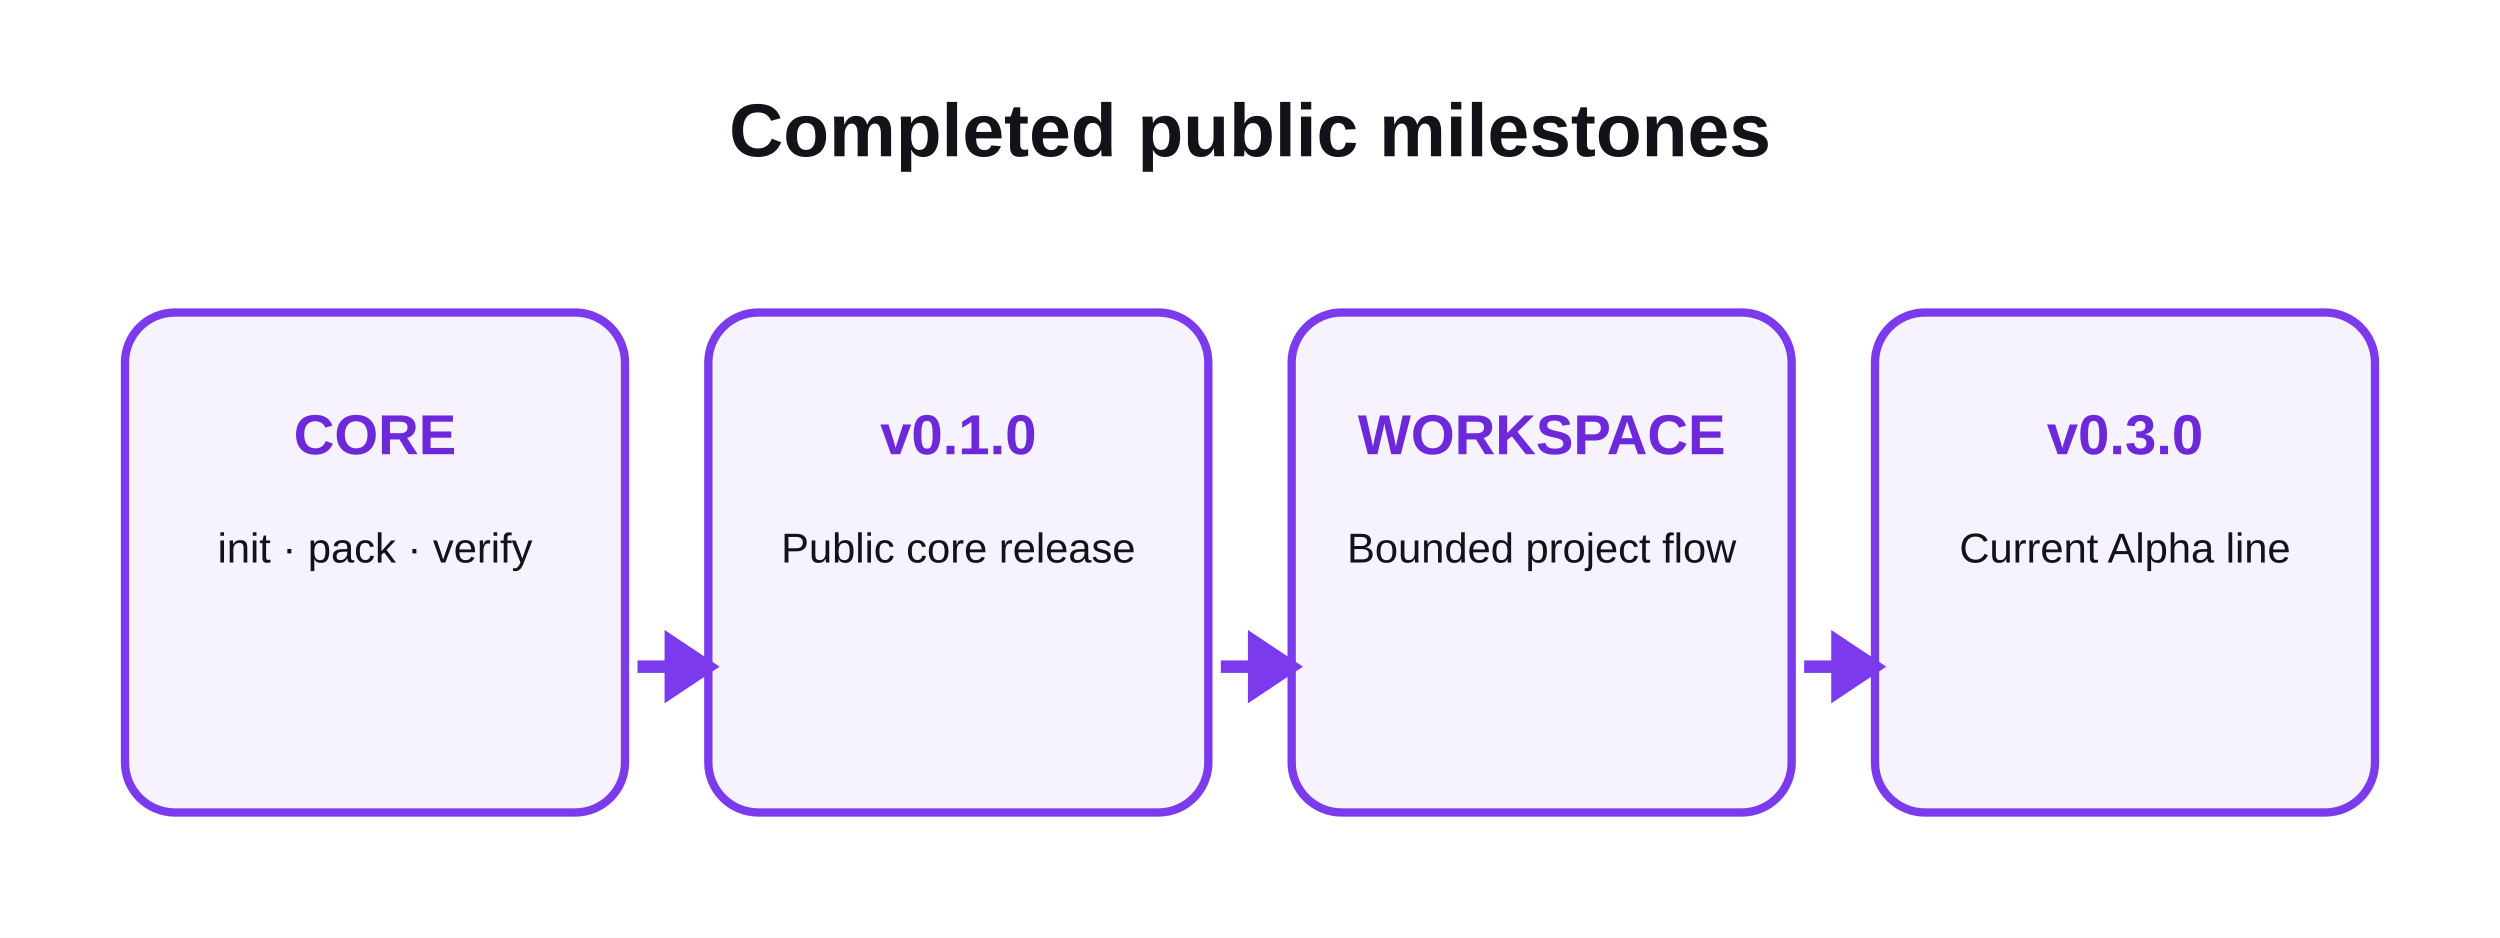
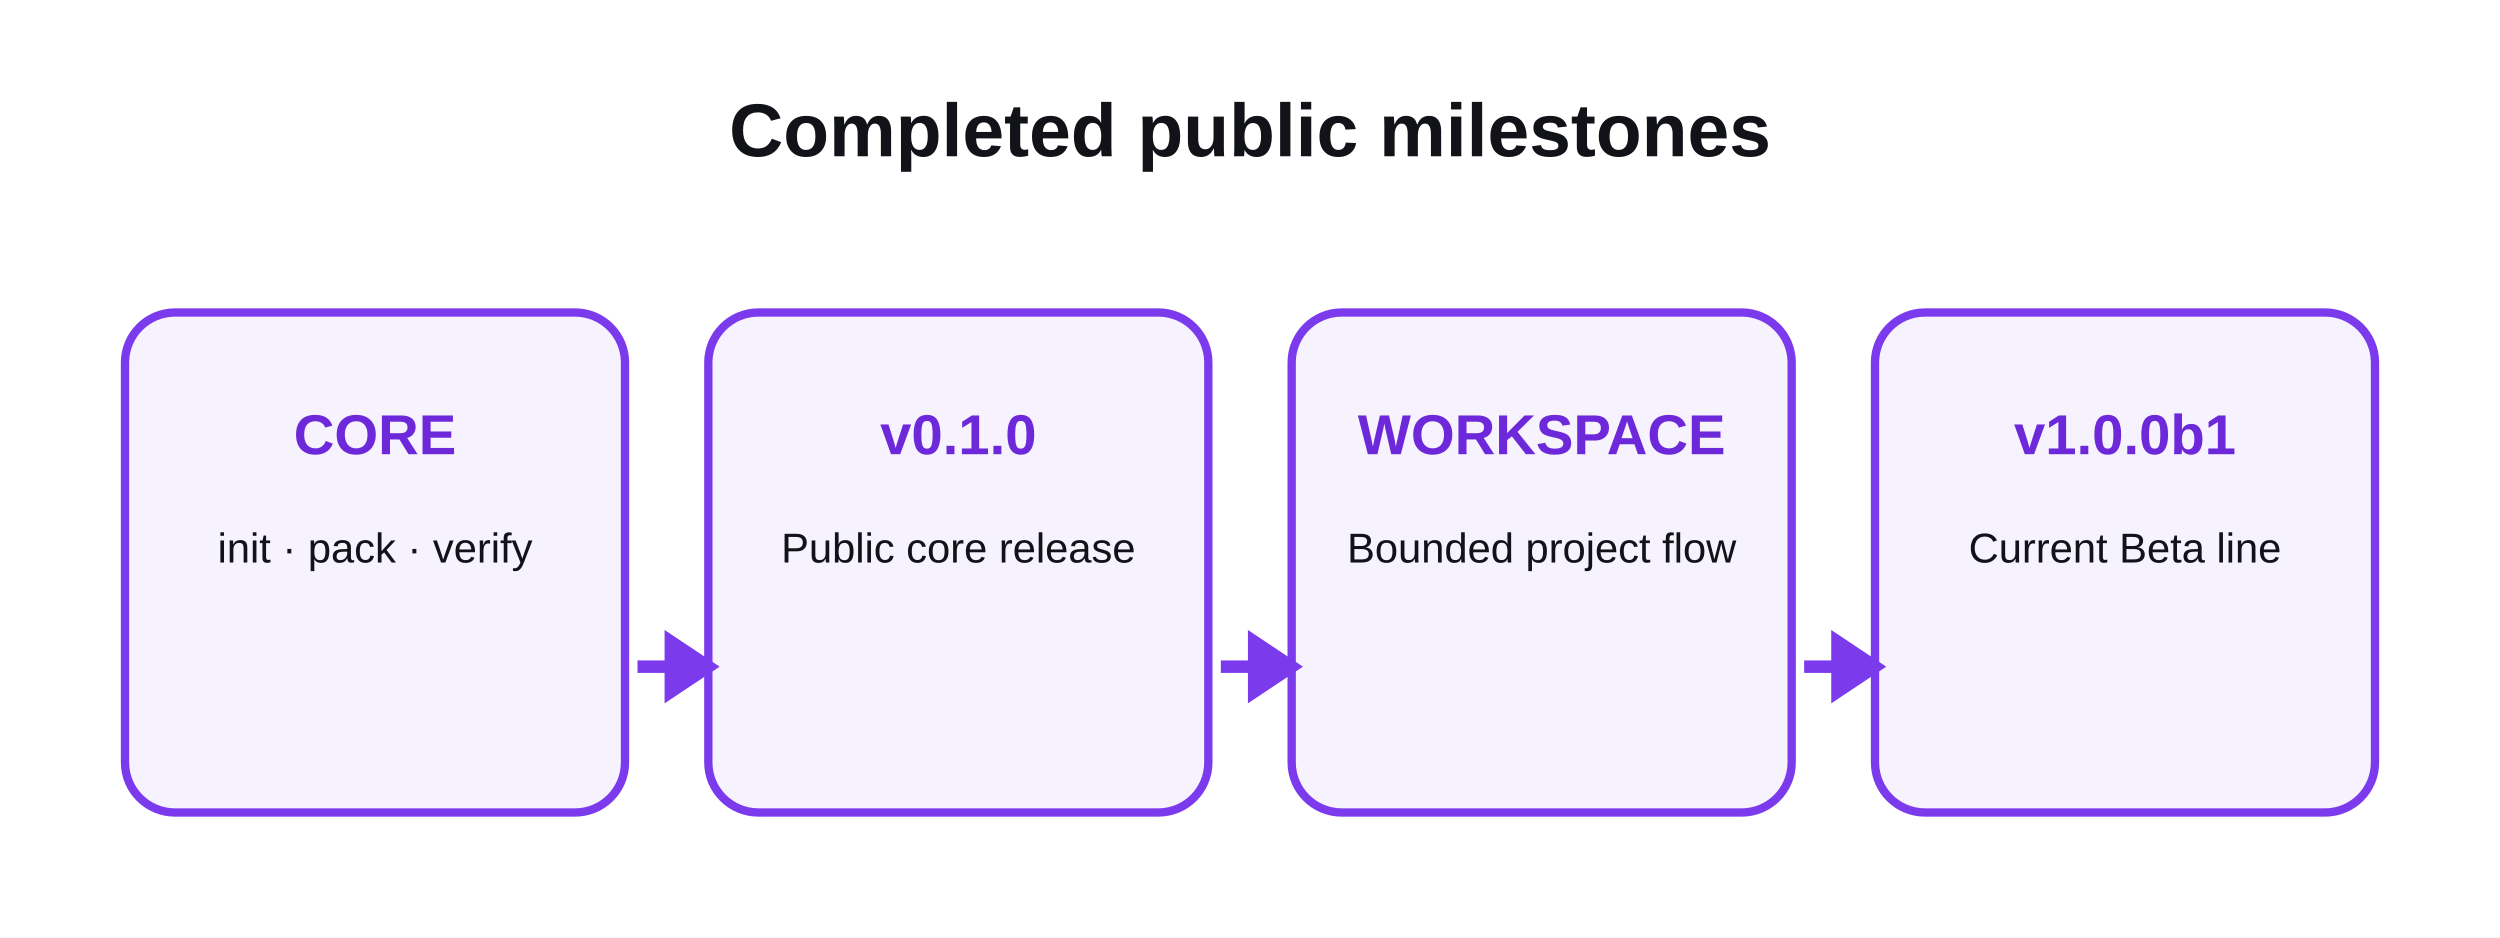
<svg xmlns="http://www.w3.org/2000/svg" width="1200" height="450" viewBox="0 0 1200 450" role="img" aria-labelledby="title desc">
  <rect width="1200" height="450" fill="#FFFFFF" />
  <text x="600" y="75" text-anchor="middle" font-family="Arial, Helvetica, sans-serif" font-size="36" font-weight="700" fill="#111318">Completed public milestones</text>
  <g font-family="Arial, Helvetica, sans-serif">
    <rect x="60" y="150" width="240" height="240" rx="24" fill="#F6F3FF" stroke="#7C3AED" stroke-width="4" />
    <rect x="340" y="150" width="240" height="240" rx="24" fill="#F6F3FF" stroke="#7C3AED" stroke-width="4" />
    <rect x="620" y="150" width="240" height="240" rx="24" fill="#F6F3FF" stroke="#7C3AED" stroke-width="4" />
    <rect x="900" y="150" width="240" height="240" rx="24" fill="#F6F3FF" stroke="#7C3AED" stroke-width="4" />
    <text x="180" y="218" text-anchor="middle" font-size="27" font-weight="700" fill="#6D28D9">CORE</text>
    <text x="180" y="270" text-anchor="middle" font-size="20" fill="#111318">init · pack · verify</text>
    <text x="460" y="218" text-anchor="middle" font-size="27" font-weight="700" fill="#6D28D9">v0.1.0</text>
    <text x="460" y="270" text-anchor="middle" font-size="20" fill="#111318">Public core release</text>
    <text x="740" y="218" text-anchor="middle" font-size="27" font-weight="700" fill="#6D28D9">WORKSPACE</text>
    <text x="740" y="270" text-anchor="middle" font-size="20" fill="#111318">Bounded project flow</text>
-     <text x="1020" y="218" text-anchor="middle" font-size="27" font-weight="700" fill="#6D28D9">v0.3.0</text>
-     <text x="1020" y="270" text-anchor="middle" font-size="20" fill="#111318">Current Alpha line</text>
+     <text x="1020" y="218" text-anchor="middle" font-size="27" font-weight="700" fill="#6D28D9">v1.0.0b1</text>
+     <text x="1020" y="270" text-anchor="middle" font-size="20" fill="#111318">Current Beta line</text>
  </g>
  <g stroke="#7C3AED" stroke-width="6" fill="#7C3AED">
    <line x1="306" y1="320" x2="322" y2="320" />
    <polygon points="322,308 340,320 322,332" />
    <line x1="586" y1="320" x2="602" y2="320" />
    <polygon points="602,308 620,320 602,332" />
    <line x1="866" y1="320" x2="882" y2="320" />
    <polygon points="882,308 900,320 882,332" />
  </g>
</svg>
